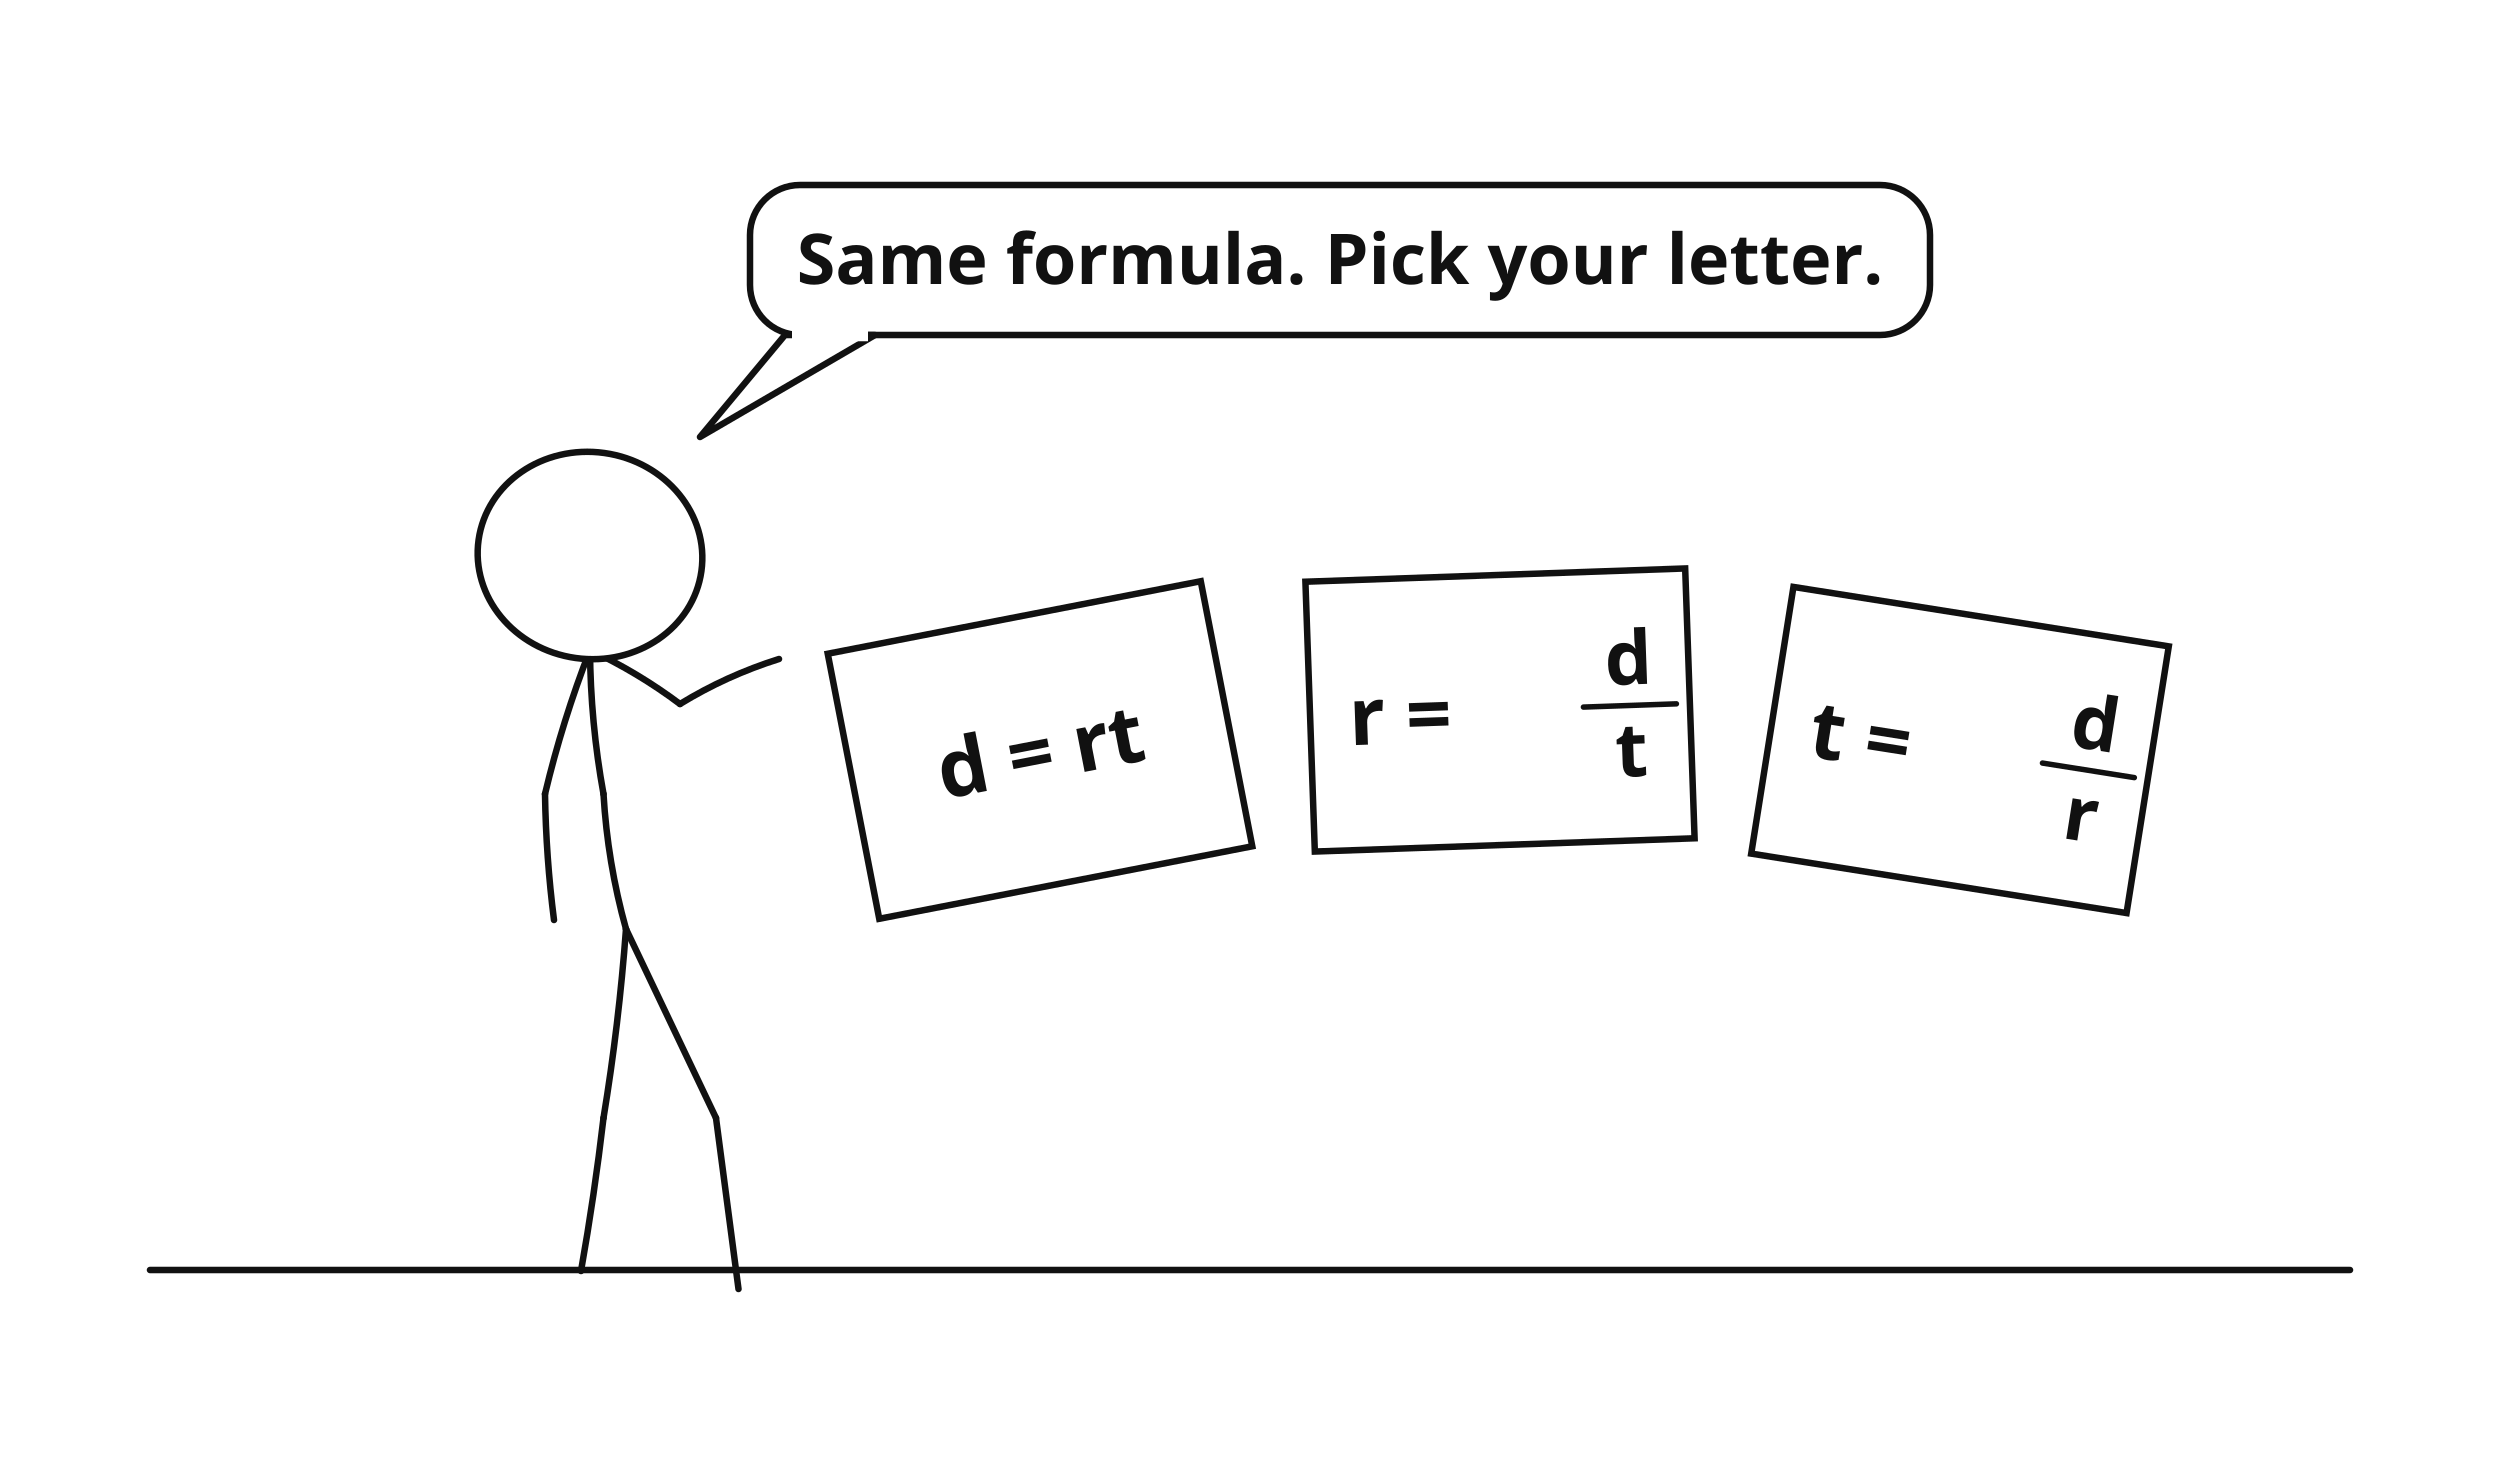
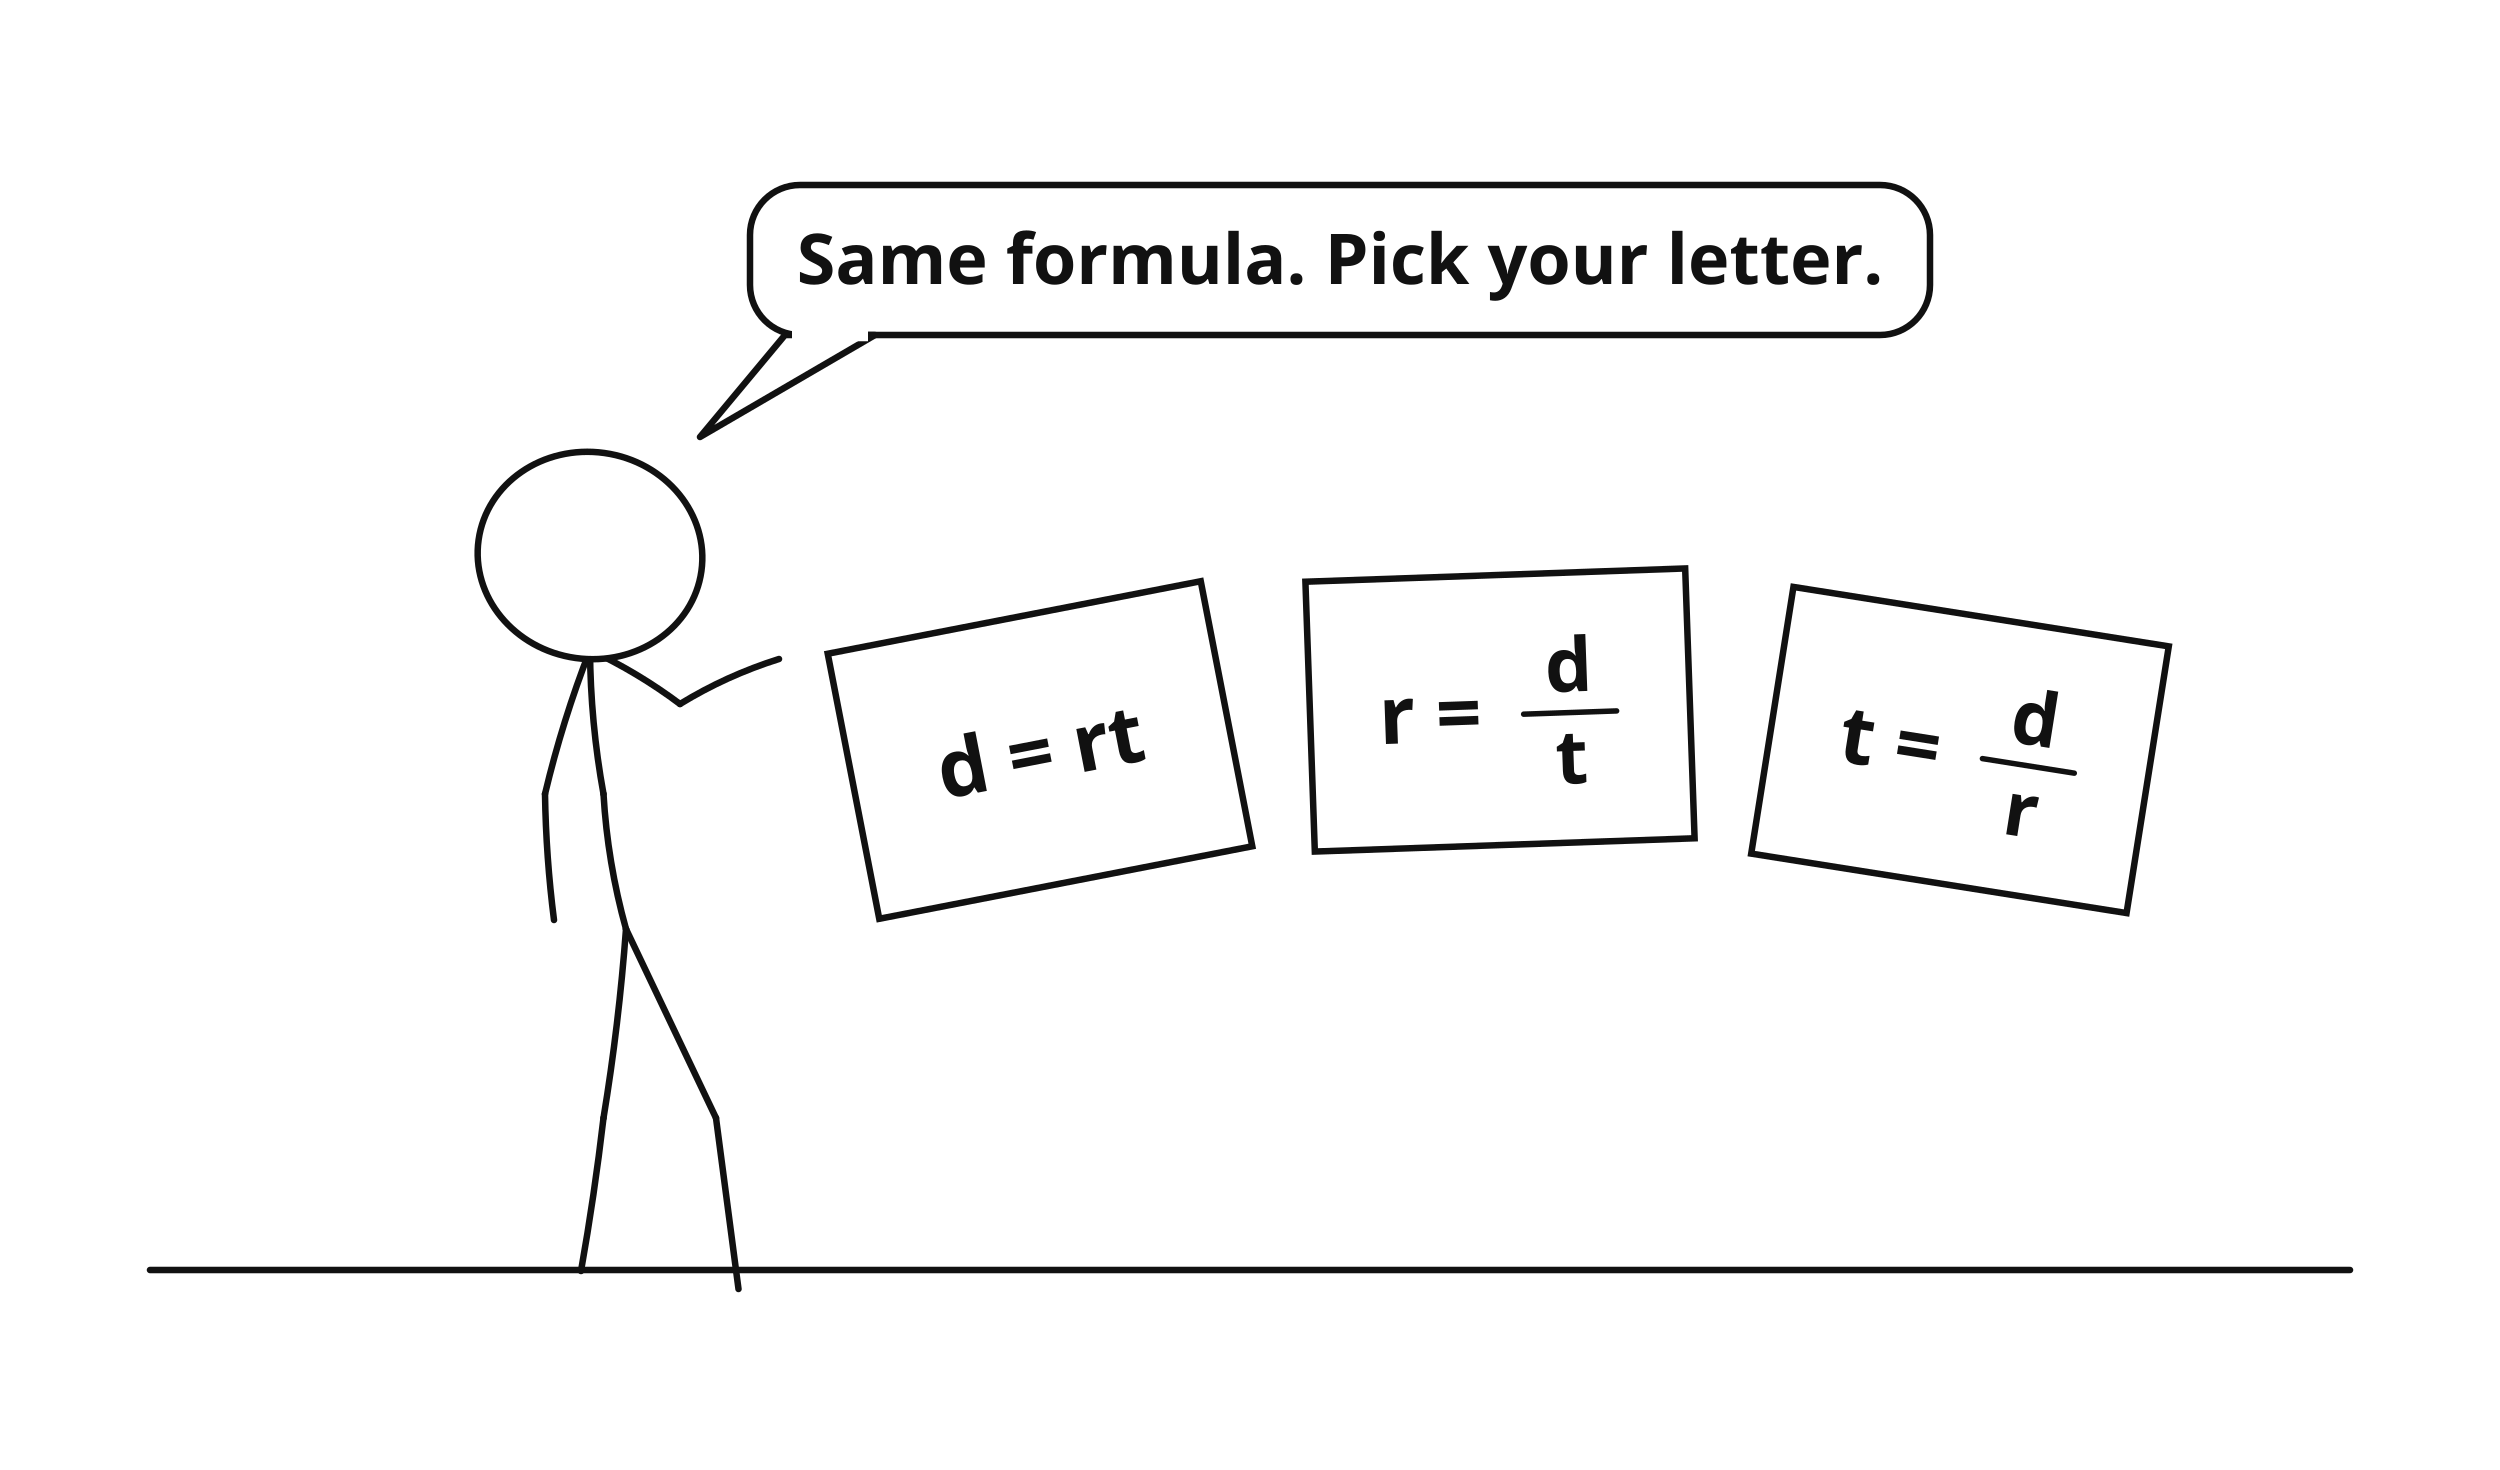
<svg xmlns="http://www.w3.org/2000/svg" width="500" height="294" viewBox="0 0 500 294" role="img" aria-label="One figure holding three cards: d equals rt, r equals d over t, t equals d over r">
  <rect width="500" height="294" fill="#fff" />
  <g transform="translate(0,14)">
    <path d="M118.0,116.0 Q118.1,130.5 120.7,144.8" fill="none" stroke="#111" stroke-width="1.3" stroke-linecap="round" />
    <path d="M120.7,144.8 Q121.5,158.5 125.2,171.8" fill="none" stroke="#111" stroke-width="1.3" stroke-linecap="round" />
    <path d="M125.2,171.8 Q123.8,190.8 120.7,209.6" fill="none" stroke="#111" stroke-width="1.3" stroke-linecap="round" />
    <path d="M120.7,209.6 Q118.9,225.0 116.2,240.2" fill="none" stroke="#111" stroke-width="1.3" stroke-linecap="round" />
    <line x1="125.2" y1="171.8" x2="143.2" y2="209.6" stroke="#111" stroke-width="1.3" stroke-linecap="round" />
    <line x1="143.2" y1="209.6" x2="147.7" y2="243.8" stroke="#111" stroke-width="1.3" stroke-linecap="round" />
    <path d="M118.0,116.0 Q112.5,130.1 109.0,144.8" fill="none" stroke="#111" stroke-width="1.3" stroke-linecap="round" />
    <path d="M109.0,144.8 Q109.2,157.5 110.8,170.0" fill="none" stroke="#111" stroke-width="1.3" stroke-linecap="round" />
    <path d="M118.0,116.0 Q127.6,120.5 136.0,126.8" fill="none" stroke="#111" stroke-width="1.3" stroke-linecap="round" />
    <path d="M136.0,126.8 Q145.3,121.1 155.8,117.8" fill="none" stroke="#111" stroke-width="1.3" stroke-linecap="round" />
    <ellipse cx="118.0" cy="97.1" rx="22.5" ry="20.7" transform="rotate(8 118.0 97.1)" fill="#fff" stroke="#111" stroke-width="1.3" />
    <rect x="150.0" y="23.0" width="236" height="30" rx="10" fill="#fff" stroke="#111" stroke-width="1.3" />
    <path d="M157.0,53.0 L140.0,73.4 L175.0,53.0 Z" fill="#fff" stroke="#111" stroke-width="1.3" stroke-linejoin="round" />
    <line x1="158.4" y1="53.0" x2="173.6" y2="53.0" stroke="#fff" stroke-width="2.5" />
    <text x="268.0" y="42.8" font-family="'Open Sans',Helvetica,Arial,sans-serif" font-size="14" font-weight="bold" text-anchor="middle" fill="#111">Same formula. Pick your letter.</text>
    <g transform="rotate(-11 208.0 136.0)">
      <rect x="170.0" y="109.0" width="76" height="54" fill="#fff" stroke="#111" stroke-width="1.3" />
      <text x="208.0" y="142.0" font-family="'Open Sans',Helvetica,Arial,sans-serif" font-size="16" font-weight="bold" text-anchor="middle" fill="#111">d = rt</text>
    </g>
    <g transform="rotate(-2 300.0 128.0)">
      <rect x="262.0" y="101.0" width="76" height="54" fill="#fff" stroke="#111" stroke-width="1.3" />
-       <text x="280.0" y="134.0" font-family="'Open Sans',Helvetica,Arial,sans-serif" font-size="16" font-weight="bold" text-anchor="middle" fill="#111">r =</text>
-       <text x="326.0" y="123.8" font-family="'Open Sans',Helvetica,Arial,sans-serif" font-size="15" font-weight="bold" text-anchor="middle" fill="#111">d</text>
-       <line x1="316.7" y1="128.0" x2="335.3" y2="128.0" stroke="#111" stroke-width="1.1" stroke-linecap="round" />
-       <text x="326.0" y="142.2" font-family="'Open Sans',Helvetica,Arial,sans-serif" font-size="15" font-weight="bold" text-anchor="middle" fill="#111">t</text>
+       <text x="286.0" y="134.0" font-family="'Open Sans',Helvetica,Arial,sans-serif" font-size="16" font-weight="bold" text-anchor="middle" fill="#111">r =</text>
+       <text x="314.0" y="124.8" font-family="'Open Sans',Helvetica,Arial,sans-serif" font-size="15" font-weight="bold" text-anchor="middle" fill="#111">d</text>
+       <line x1="304.7" y1="129.0" x2="323.3" y2="129.0" stroke="#111" stroke-width="1.1" stroke-linecap="round" />
+       <text x="314.0" y="143.2" font-family="'Open Sans',Helvetica,Arial,sans-serif" font-size="15" font-weight="bold" text-anchor="middle" fill="#111">t</text>
    </g>
    <g transform="rotate(9 392.0 136.0)">
      <rect x="354.0" y="109.0" width="76" height="54" fill="#fff" stroke="#111" stroke-width="1.3" />
-       <text x="372.0" y="142.0" font-family="'Open Sans',Helvetica,Arial,sans-serif" font-size="16" font-weight="bold" text-anchor="middle" fill="#111">t =</text>
-       <text x="418.0" y="131.8" font-family="'Open Sans',Helvetica,Arial,sans-serif" font-size="15" font-weight="bold" text-anchor="middle" fill="#111">d</text>
-       <line x1="408.7" y1="136.0" x2="427.3" y2="136.0" stroke="#111" stroke-width="1.1" stroke-linecap="round" />
-       <text x="418.0" y="150.2" font-family="'Open Sans',Helvetica,Arial,sans-serif" font-size="15" font-weight="bold" text-anchor="middle" fill="#111">r</text>
+       <text x="378.0" y="142.0" font-family="'Open Sans',Helvetica,Arial,sans-serif" font-size="16" font-weight="bold" text-anchor="middle" fill="#111">t =</text>
+       <text x="406.0" y="132.8" font-family="'Open Sans',Helvetica,Arial,sans-serif" font-size="15" font-weight="bold" text-anchor="middle" fill="#111">d</text>
+       <line x1="396.7" y1="137.0" x2="415.3" y2="137.0" stroke="#111" stroke-width="1.1" stroke-linecap="round" />
+       <text x="406.0" y="151.2" font-family="'Open Sans',Helvetica,Arial,sans-serif" font-size="15" font-weight="bold" text-anchor="middle" fill="#111">r</text>
    </g>
    <line x1="30.0" y1="240.0" x2="470.0" y2="240.0" stroke="#111" stroke-width="1.3" stroke-linecap="round" />
  </g>
</svg>
